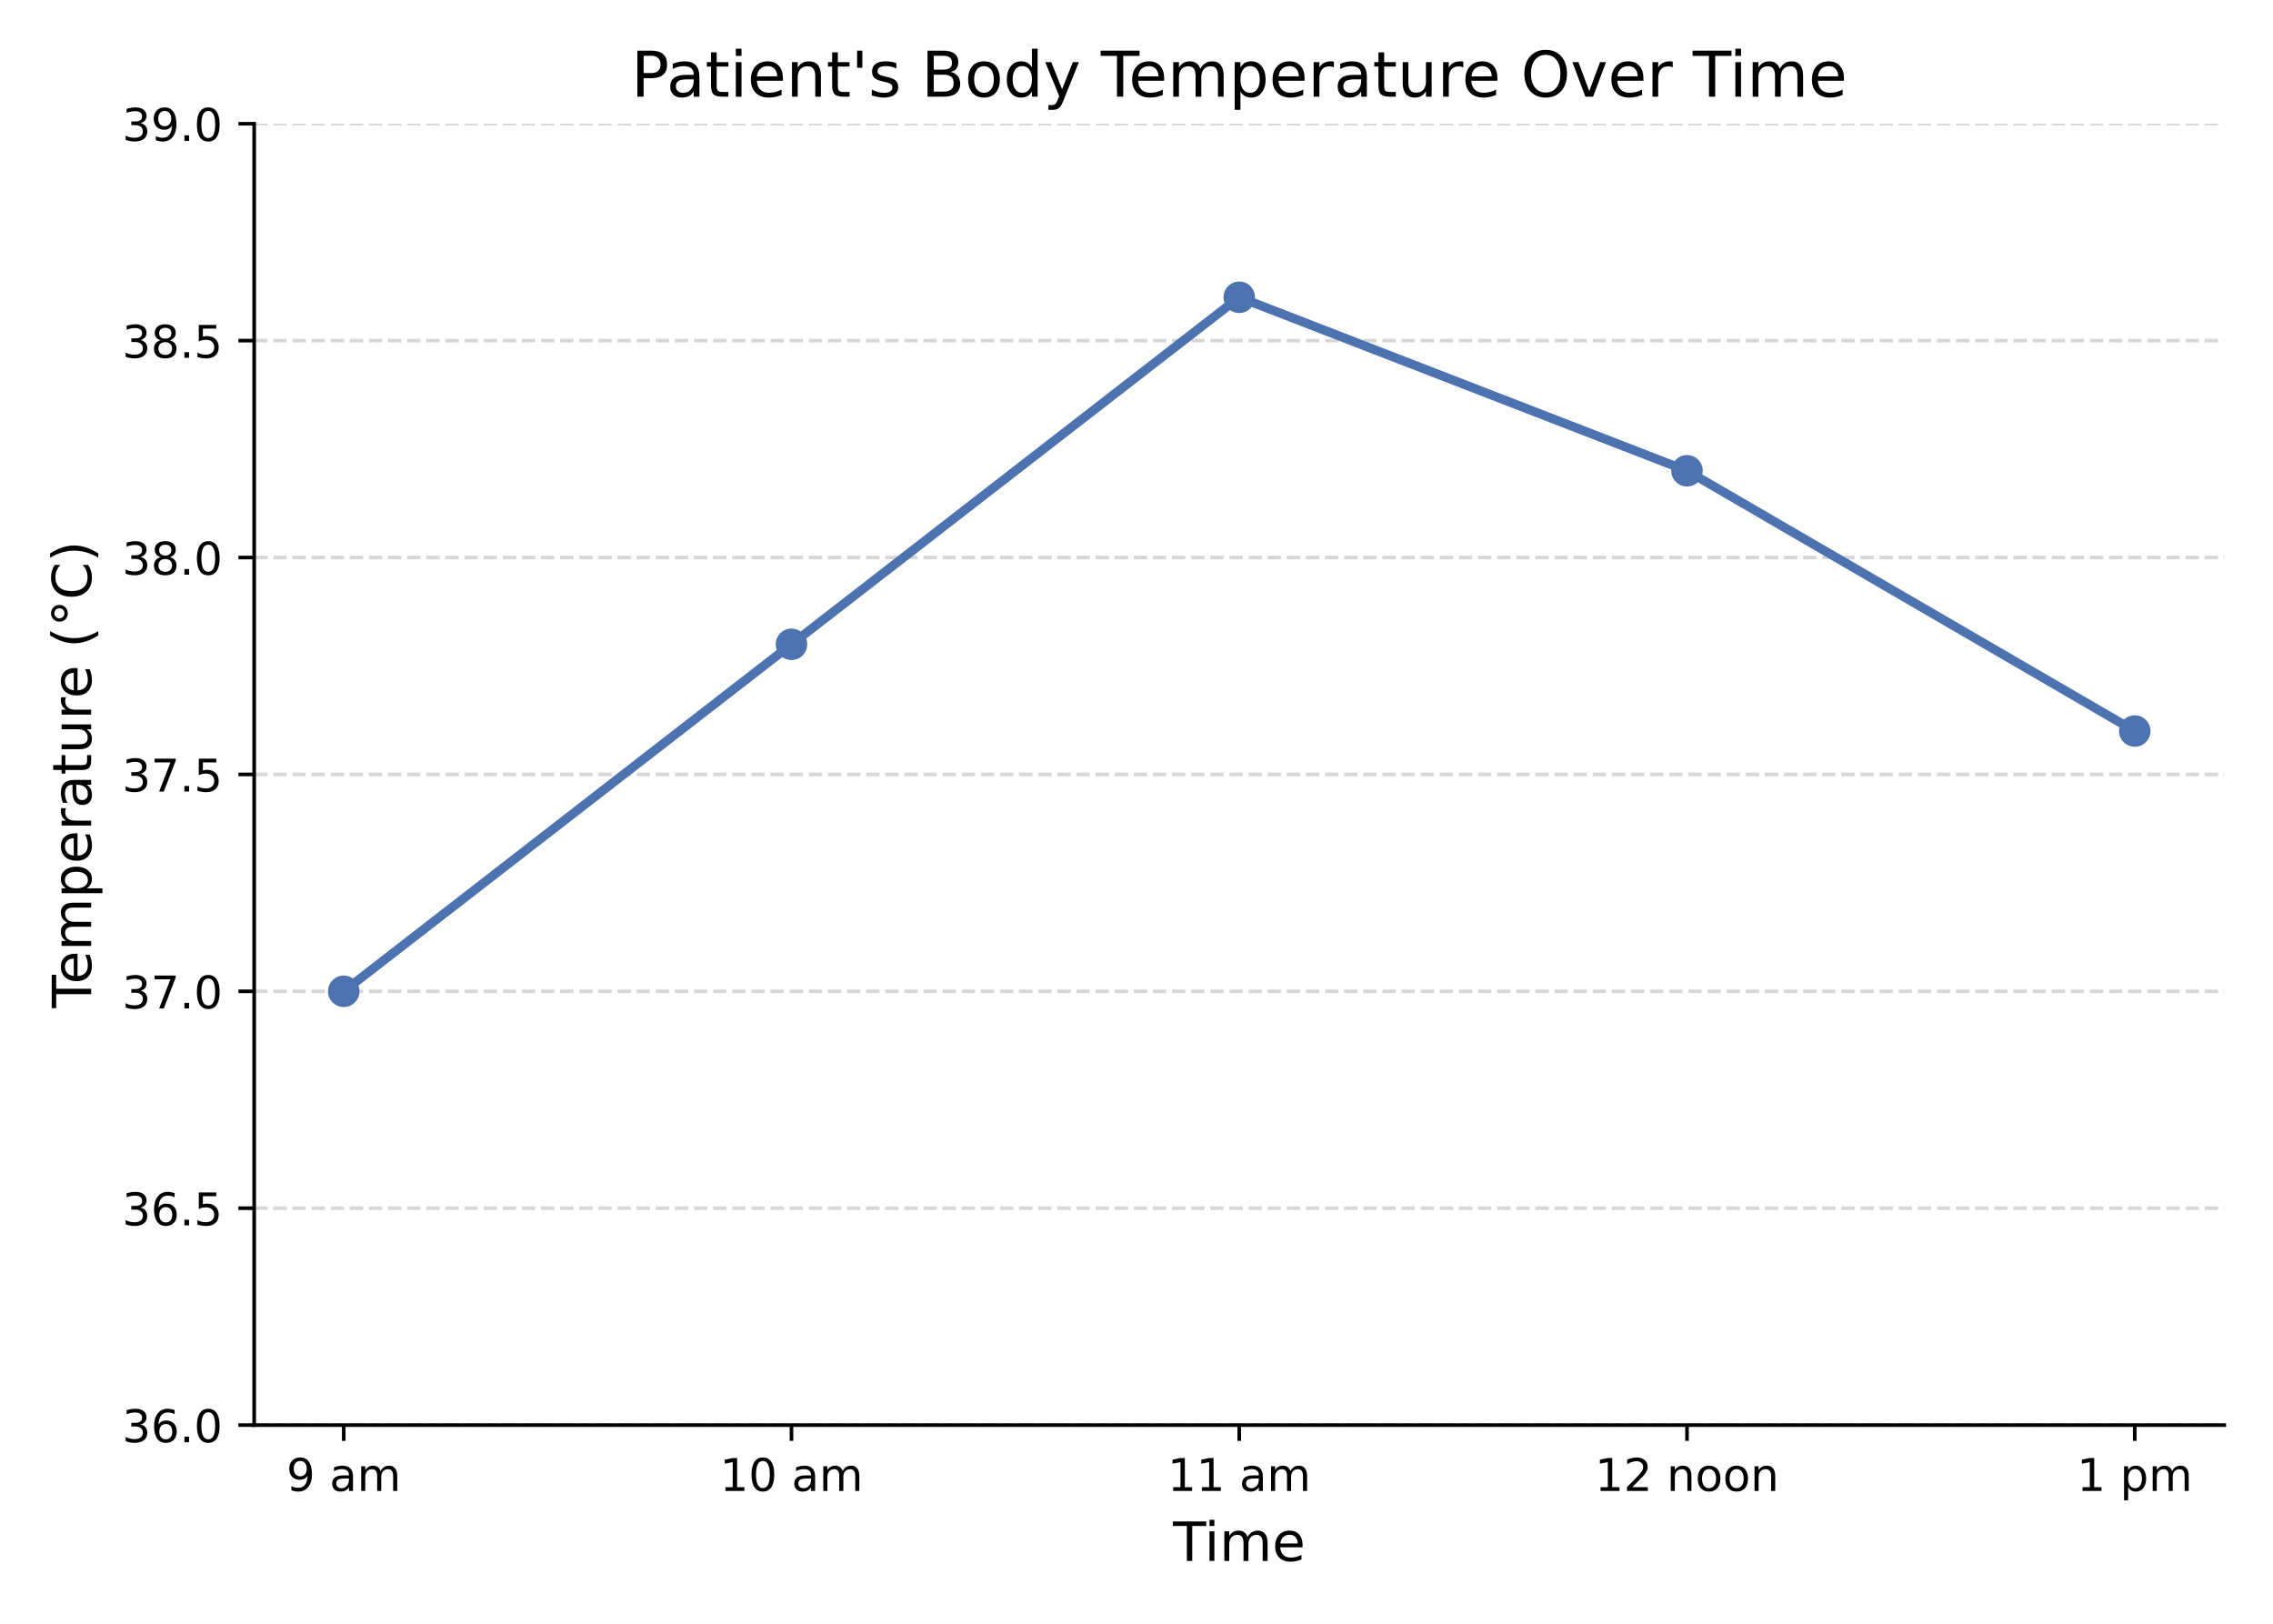
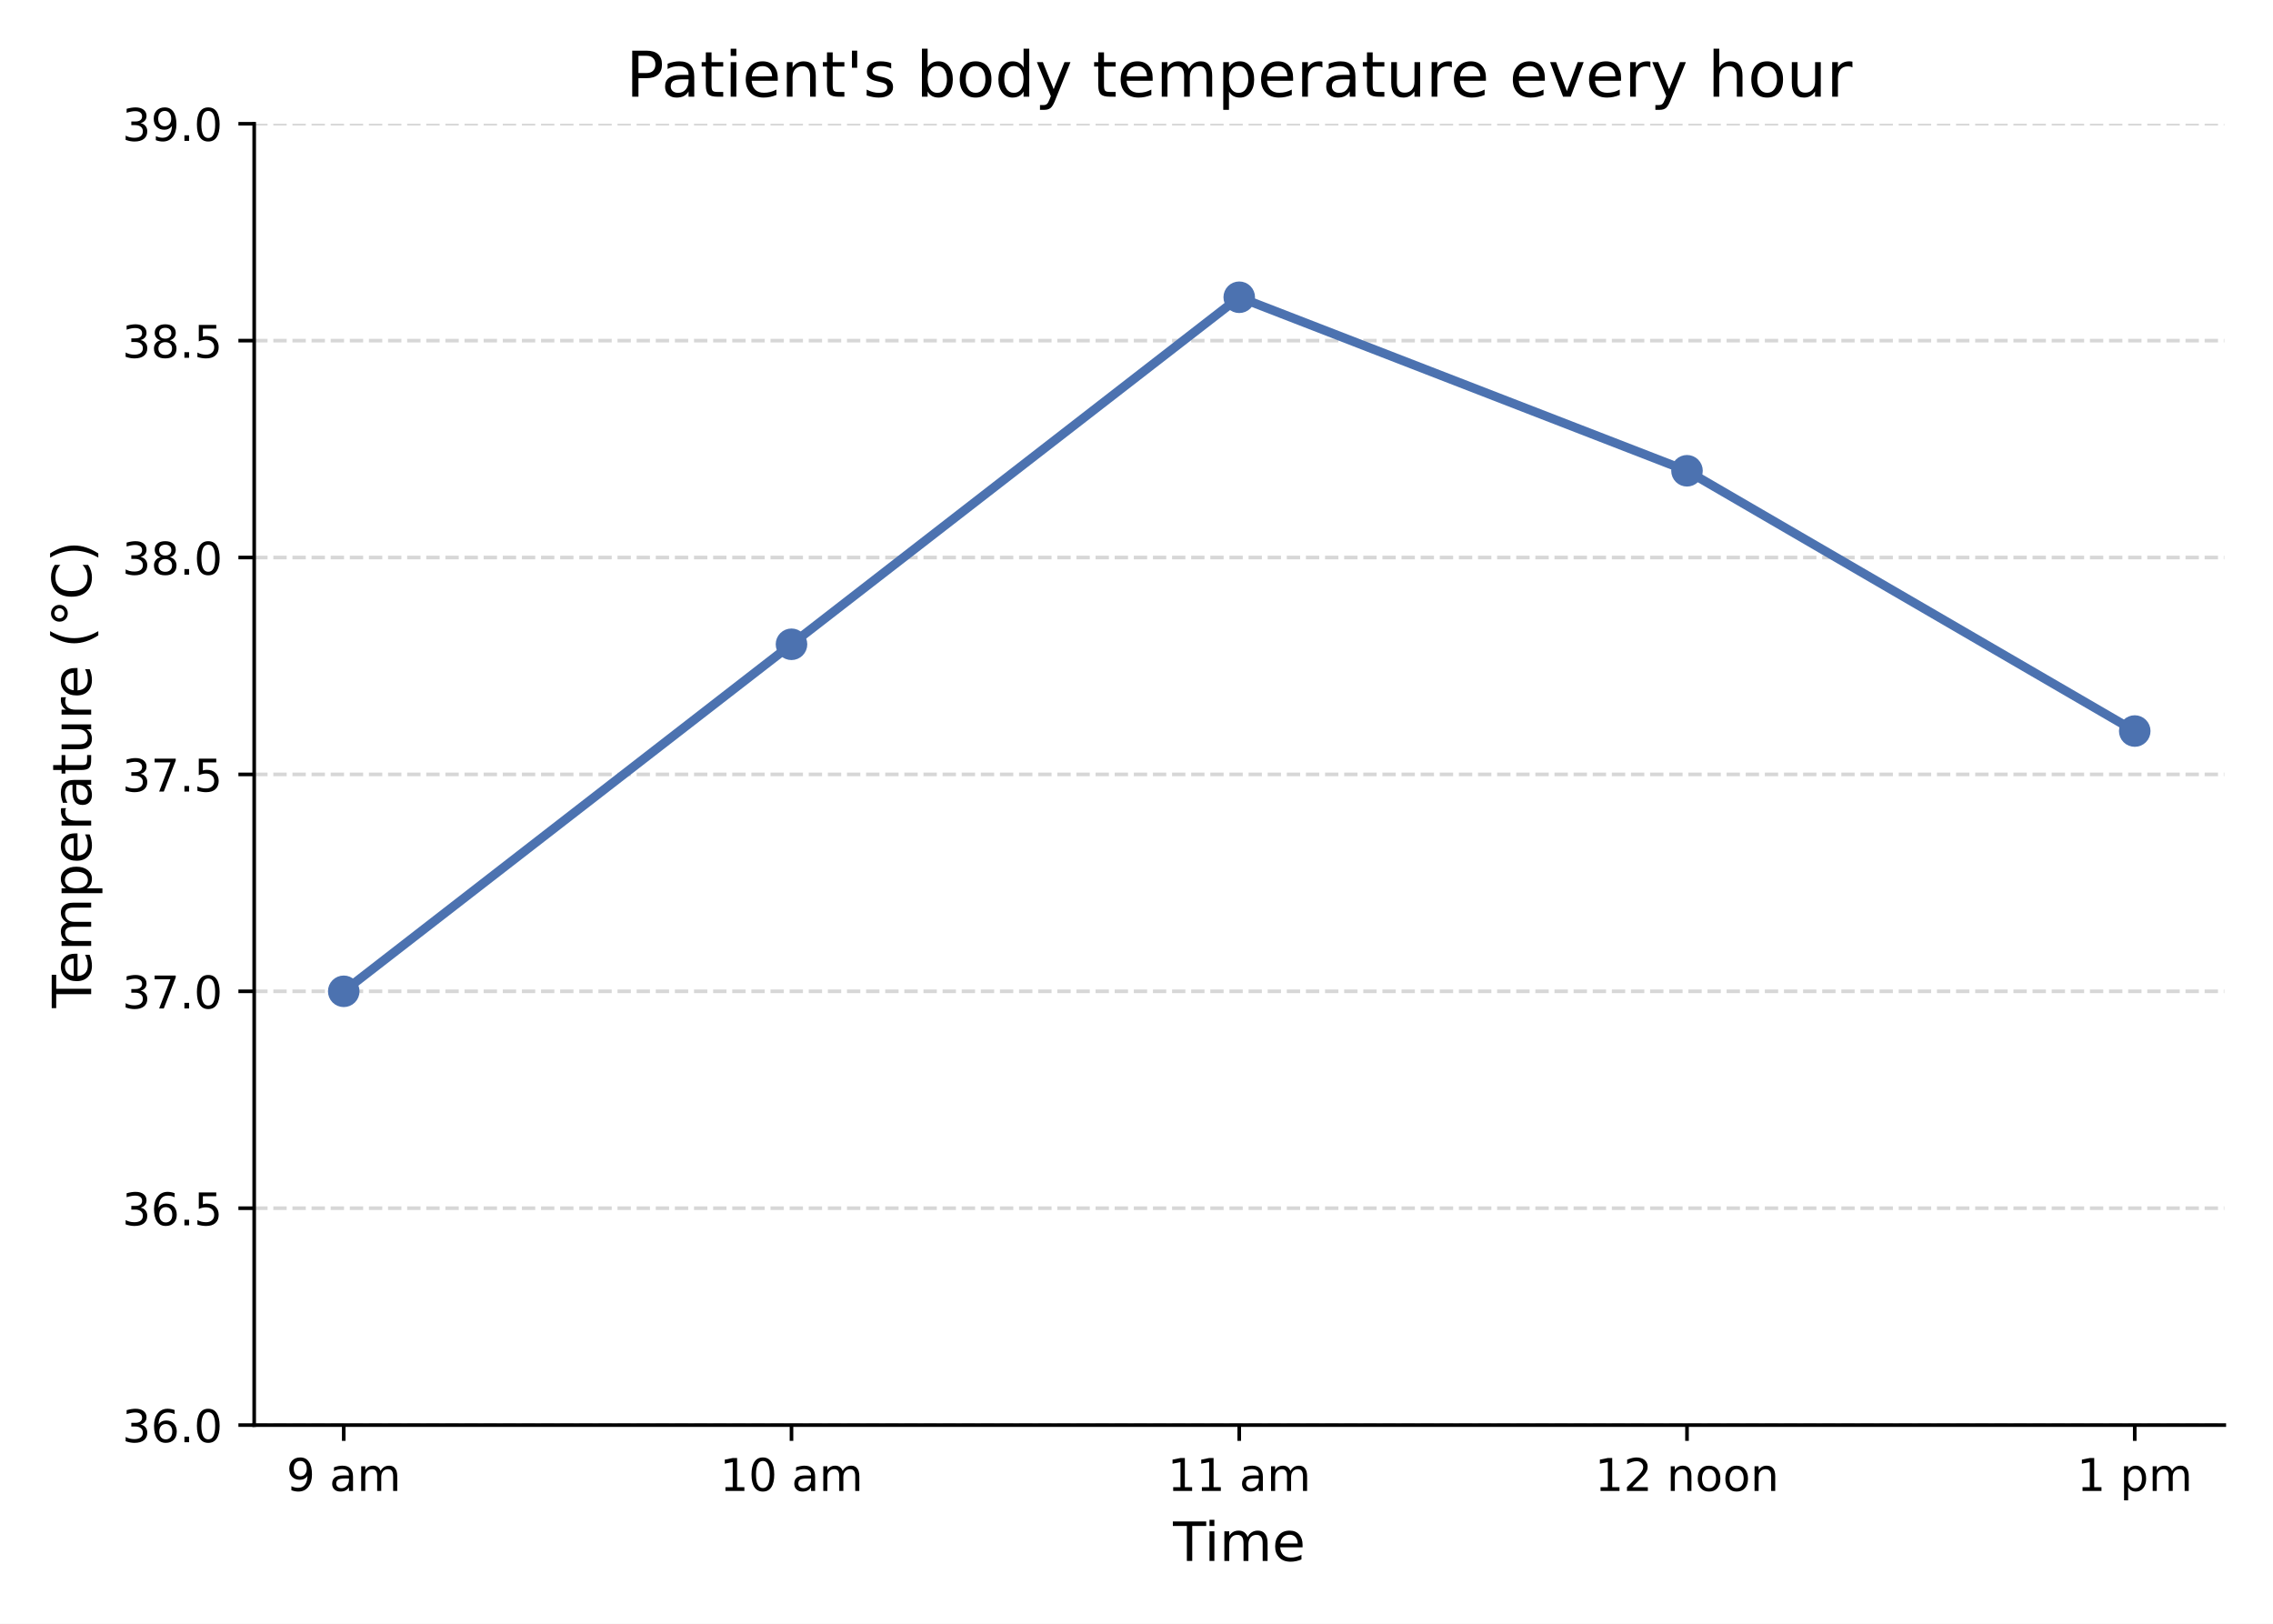
<svg xmlns="http://www.w3.org/2000/svg" xmlns:xlink="http://www.w3.org/1999/xlink" width="504pt" height="360pt" viewBox="0 0 504 360" version="1.1">
  <defs>
    <style type="text/css">*{stroke-linejoin: round; stroke-linecap: butt}</style>
  </defs>
  <g id="figure_1">
    <g id="patch_1">
      <path d="M 0 360  L 504 360  L 504 0  L 0 0  z " style="fill: #ffffff" />
    </g>
    <g id="axes_1">
      <g id="patch_2">
        <path d="M 56.363 315.957  L 493.2 315.957  L 493.2 27.437  L 56.363 27.437  z " style="fill: #ffffff" />
      </g>
      <g id="matplotlib.axis_1">
        <g id="xtick_1">
          <g id="line2d_1">
            <defs>
-               <path id="m67346483c1" d="M 0 0  L 0 3.5  " style="stroke: #000000; stroke-width: 0.8" />
+               <path id="m35ecc9ac0b" d="M 0 0  L 0 3.5  " style="stroke: #000000; stroke-width: 0.8" />
            </defs>
            <g>
-               <use xlink:href="#m67346483c1" x="76.219" y="315.957" style="stroke: #000000; stroke-width: 0.8" />
+               <use xlink:href="#m35ecc9ac0b" x="76.219" y="315.957" style="stroke: #000000; stroke-width: 0.8" />
            </g>
          </g>
          <g id="text_1">
            <g transform="translate(63.51436 330.5548) scale(0.1 -0.1)">
              <defs>
                <path id="DejaVuSans-1c" d="M 703 97  L 703 672  Q 941 559 1184 500  Q 1428 441 1663 441  Q 2288 441 2617 861  Q 2947 1281 2994 2138  Q 2813 1869 2534 1725  Q 2256 1581 1919 1581  Q 1219 1581 811 2004  Q 403 2428 403 3163  Q 403 3881 828 4315  Q 1253 4750 1959 4750  Q 2769 4750 3195 4129  Q 3622 3509 3622 2328  Q 3622 1225 3098 567  Q 2575 -91 1691 -91  Q 1453 -91 1209 -44  Q 966 3 703 97  z M 1959 2075  Q 2384 2075 2632 2365  Q 2881 2656 2881 3163  Q 2881 3666 2632 3958  Q 2384 4250 1959 4250  Q 1534 4250 1286 3958  Q 1038 3666 1038 3163  Q 1038 2656 1286 2365  Q 1534 2075 1959 2075  z " transform="scale(0.015625)" />
                <path id="DejaVuSans-3" transform="scale(0.015625)" />
                <path id="DejaVuSans-44" d="M 2194 1759  Q 1497 1759 1228 1600  Q 959 1441 959 1056  Q 959 750 1161 570  Q 1363 391 1709 391  Q 2188 391 2477 730  Q 2766 1069 2766 1631  L 2766 1759  L 2194 1759  z M 3341 1997  L 3341 0  L 2766 0  L 2766 531  Q 2569 213 2275 61  Q 1981 -91 1556 -91  Q 1019 -91 701 211  Q 384 513 384 1019  Q 384 1609 779 1909  Q 1175 2209 1959 2209  L 2766 2209  L 2766 2266  Q 2766 2663 2505 2880  Q 2244 3097 1772 3097  Q 1472 3097 1187 3025  Q 903 2953 641 2809  L 641 3341  Q 956 3463 1253 3523  Q 1550 3584 1831 3584  Q 2591 3584 2966 3190  Q 3341 2797 3341 1997  z " transform="scale(0.015625)" />
                <path id="DejaVuSans-50" d="M 3328 2828  Q 3544 3216 3844 3400  Q 4144 3584 4550 3584  Q 5097 3584 5394 3201  Q 5691 2819 5691 2113  L 5691 0  L 5113 0  L 5113 2094  Q 5113 2597 4934 2840  Q 4756 3084 4391 3084  Q 3944 3084 3684 2787  Q 3425 2491 3425 1978  L 3425 0  L 2847 0  L 2847 2094  Q 2847 2600 2669 2842  Q 2491 3084 2119 3084  Q 1678 3084 1418 2786  Q 1159 2488 1159 1978  L 1159 0  L 581 0  L 581 3500  L 1159 3500  L 1159 2956  Q 1356 3278 1631 3431  Q 1906 3584 2284 3584  Q 2666 3584 2933 3390  Q 3200 3197 3328 2828  z " transform="scale(0.015625)" />
              </defs>
              <use xlink:href="#DejaVuSans-1c" />
              <use xlink:href="#DejaVuSans-3" transform="translate(63.625 0)" />
              <use xlink:href="#DejaVuSans-44" transform="translate(95.40625 0)" />
              <use xlink:href="#DejaVuSans-50" transform="translate(156.6875 0)" />
            </g>
          </g>
        </g>
        <g id="xtick_2">
          <g id="line2d_2">
            <g>
-               <use xlink:href="#m67346483c1" x="175.5" y="315.957" style="stroke: #000000; stroke-width: 0.8" />
+               <use xlink:href="#m35ecc9ac0b" x="175.5" y="315.957" style="stroke: #000000; stroke-width: 0.8" />
            </g>
          </g>
          <g id="text_2">
            <g transform="translate(159.6143 330.5548) scale(0.1 -0.1)">
              <defs>
                <path id="DejaVuSans-14" d="M 794 531  L 1825 531  L 1825 4091  L 703 3866  L 703 4441  L 1819 4666  L 2450 4666  L 2450 531  L 3481 531  L 3481 0  L 794 0  L 794 531  z " transform="scale(0.015625)" />
                <path id="DejaVuSans-13" d="M 2034 4250  Q 1547 4250 1301 3770  Q 1056 3291 1056 2328  Q 1056 1369 1301 889  Q 1547 409 2034 409  Q 2525 409 2770 889  Q 3016 1369 3016 2328  Q 3016 3291 2770 3770  Q 2525 4250 2034 4250  z M 2034 4750  Q 2819 4750 3233 4129  Q 3647 3509 3647 2328  Q 3647 1150 3233 529  Q 2819 -91 2034 -91  Q 1250 -91 836 529  Q 422 1150 422 2328  Q 422 3509 836 4129  Q 1250 4750 2034 4750  z " transform="scale(0.015625)" />
              </defs>
              <use xlink:href="#DejaVuSans-14" />
              <use xlink:href="#DejaVuSans-13" transform="translate(63.625 0)" />
              <use xlink:href="#DejaVuSans-3" transform="translate(127.25 0)" />
              <use xlink:href="#DejaVuSans-44" transform="translate(159.0312 0)" />
              <use xlink:href="#DejaVuSans-50" transform="translate(220.3125 0)" />
            </g>
          </g>
        </g>
        <g id="xtick_3">
          <g id="line2d_3">
            <g>
-               <use xlink:href="#m67346483c1" x="274.781" y="315.957" style="stroke: #000000; stroke-width: 0.8" />
+               <use xlink:href="#m35ecc9ac0b" x="274.781" y="315.957" style="stroke: #000000; stroke-width: 0.8" />
            </g>
          </g>
          <g id="text_3">
            <g transform="translate(258.8955 330.5548) scale(0.1 -0.1)">
              <use xlink:href="#DejaVuSans-14" />
              <use xlink:href="#DejaVuSans-14" transform="translate(63.625 0)" />
              <use xlink:href="#DejaVuSans-3" transform="translate(127.25 0)" />
              <use xlink:href="#DejaVuSans-44" transform="translate(159.0312 0)" />
              <use xlink:href="#DejaVuSans-50" transform="translate(220.3125 0)" />
            </g>
          </g>
        </g>
        <g id="xtick_4">
          <g id="line2d_4">
            <g>
-               <use xlink:href="#m67346483c1" x="374.063" y="315.957" style="stroke: #000000; stroke-width: 0.8" />
+               <use xlink:href="#m35ecc9ac0b" x="374.063" y="315.957" style="stroke: #000000; stroke-width: 0.8" />
            </g>
          </g>
          <g id="text_4">
            <g transform="translate(353.6548 330.5548) scale(0.1 -0.1)">
              <defs>
                <path id="DejaVuSans-15" d="M 1228 531  L 3431 531  L 3431 0  L 469 0  L 469 531  Q 828 903 1448 1529  Q 2069 2156 2228 2338  Q 2531 2678 2651 2914  Q 2772 3150 2772 3378  Q 2772 3750 2511 3984  Q 2250 4219 1831 4219  Q 1534 4219 1204 4116  Q 875 4013 500 3803  L 500 4441  Q 881 4594 1212 4672  Q 1544 4750 1819 4750  Q 2544 4750 2975 4387  Q 3406 4025 3406 3419  Q 3406 3131 3298 2873  Q 3191 2616 2906 2266  Q 2828 2175 2409 1742  Q 1991 1309 1228 531  z " transform="scale(0.015625)" />
                <path id="DejaVuSans-51" d="M 3513 2113  L 3513 0  L 2938 0  L 2938 2094  Q 2938 2591 2744 2837  Q 2550 3084 2163 3084  Q 1697 3084 1428 2787  Q 1159 2491 1159 1978  L 1159 0  L 581 0  L 581 3500  L 1159 3500  L 1159 2956  Q 1366 3272 1645 3428  Q 1925 3584 2291 3584  Q 2894 3584 3203 3211  Q 3513 2838 3513 2113  z " transform="scale(0.015625)" />
                <path id="DejaVuSans-52" d="M 1959 3097  Q 1497 3097 1228 2736  Q 959 2375 959 1747  Q 959 1119 1226 758  Q 1494 397 1959 397  Q 2419 397 2687 759  Q 2956 1122 2956 1747  Q 2956 2369 2687 2733  Q 2419 3097 1959 3097  z M 1959 3584  Q 2709 3584 3137 3096  Q 3566 2609 3566 1747  Q 3566 888 3137 398  Q 2709 -91 1959 -91  Q 1206 -91 779 398  Q 353 888 353 1747  Q 353 2609 779 3096  Q 1206 3584 1959 3584  z " transform="scale(0.015625)" />
              </defs>
              <use xlink:href="#DejaVuSans-14" />
              <use xlink:href="#DejaVuSans-15" transform="translate(63.625 0)" />
              <use xlink:href="#DejaVuSans-3" transform="translate(127.25 0)" />
              <use xlink:href="#DejaVuSans-51" transform="translate(159.0312 0)" />
              <use xlink:href="#DejaVuSans-52" transform="translate(222.4062 0)" />
              <use xlink:href="#DejaVuSans-52" transform="translate(283.5938 0)" />
              <use xlink:href="#DejaVuSans-51" transform="translate(344.7812 0)" />
            </g>
          </g>
        </g>
        <g id="xtick_5">
          <g id="line2d_5">
            <g>
-               <use xlink:href="#m67346483c1" x="473.344" y="315.957" style="stroke: #000000; stroke-width: 0.8" />
+               <use xlink:href="#m35ecc9ac0b" x="473.344" y="315.957" style="stroke: #000000; stroke-width: 0.8" />
            </g>
          </g>
          <g id="text_5">
            <g transform="translate(460.5289 330.5548) scale(0.1 -0.1)">
              <defs>
                <path id="DejaVuSans-53" d="M 1159 525  L 1159 -1331  L 581 -1331  L 581 3500  L 1159 3500  L 1159 2969  Q 1341 3281 1617 3432  Q 1894 3584 2278 3584  Q 2916 3584 3314 3078  Q 3713 2572 3713 1747  Q 3713 922 3314 415  Q 2916 -91 2278 -91  Q 1894 -91 1617 61  Q 1341 213 1159 525  z M 3116 1747  Q 3116 2381 2855 2742  Q 2594 3103 2138 3103  Q 1681 3103 1420 2742  Q 1159 2381 1159 1747  Q 1159 1113 1420 752  Q 1681 391 2138 391  Q 2594 391 2855 752  Q 3116 1113 3116 1747  z " transform="scale(0.015625)" />
              </defs>
              <use xlink:href="#DejaVuSans-14" />
              <use xlink:href="#DejaVuSans-3" transform="translate(63.625 0)" />
              <use xlink:href="#DejaVuSans-53" transform="translate(95.40625 0)" />
              <use xlink:href="#DejaVuSans-50" transform="translate(158.8906 0)" />
            </g>
          </g>
        </g>
        <g id="text_6">
          <g transform="translate(260.0983 346.0753) scale(0.12 -0.12)">
            <defs>
              <path id="DejaVuSans-37" d="M -19 4666  L 3928 4666  L 3928 4134  L 2272 4134  L 2272 0  L 1638 0  L 1638 4134  L -19 4134  L -19 4666  z " transform="scale(0.015625)" />
              <path id="DejaVuSans-4c" d="M 603 3500  L 1178 3500  L 1178 0  L 603 0  L 603 3500  z M 603 4863  L 1178 4863  L 1178 4134  L 603 4134  L 603 4863  z " transform="scale(0.015625)" />
              <path id="DejaVuSans-48" d="M 3597 1894  L 3597 1613  L 953 1613  Q 991 1019 1311 708  Q 1631 397 2203 397  Q 2534 397 2845 478  Q 3156 559 3463 722  L 3463 178  Q 3153 47 2828 -22  Q 2503 -91 2169 -91  Q 1331 -91 842 396  Q 353 884 353 1716  Q 353 2575 817 3079  Q 1281 3584 2069 3584  Q 2775 3584 3186 3129  Q 3597 2675 3597 1894  z M 3022 2063  Q 3016 2534 2758 2815  Q 2500 3097 2075 3097  Q 1594 3097 1305 2825  Q 1016 2553 972 2059  L 3022 2063  z " transform="scale(0.015625)" />
            </defs>
            <use xlink:href="#DejaVuSans-37" />
            <use xlink:href="#DejaVuSans-4c" transform="translate(58 0)" />
            <use xlink:href="#DejaVuSans-50" transform="translate(85.78125 0)" />
            <use xlink:href="#DejaVuSans-48" transform="translate(183.1875 0)" />
          </g>
        </g>
      </g>
      <g id="matplotlib.axis_2">
        <g id="ytick_1">
          <g id="line2d_6">
-             <path d="M 56.363 315.957  L 493.2 315.957  " clip-path="url(#p5325b01caa)" style="fill: none; stroke-dasharray: 2.96,1.28; stroke-dashoffset: 0; stroke: #b0b0b0; stroke-opacity: 0.5; stroke-width: 0.8" />
+             <path d="M 56.363 315.957  L 493.2 315.957  " clip-path="url(#pe323321ef4)" style="fill: none; stroke-dasharray: 2.96,1.28; stroke-dashoffset: 0; stroke: #b0b0b0; stroke-opacity: 0.5; stroke-width: 0.8" />
          </g>
          <g id="line2d_7">
            <defs>
-               <path id="m62da1d5a20" d="M 0 0  L -3.5 0  " style="stroke: #000000; stroke-width: 0.8" />
+               <path id="m40ec73be80" d="M 0 0  L -3.5 0  " style="stroke: #000000; stroke-width: 0.8" />
            </defs>
            <g>
-               <use xlink:href="#m62da1d5a20" x="56.363" y="315.957" style="stroke: #000000; stroke-width: 0.8" />
+               <use xlink:href="#m40ec73be80" x="56.363" y="315.957" style="stroke: #000000; stroke-width: 0.8" />
            </g>
          </g>
          <g id="text_7">
            <g transform="translate(27.09719 319.756) scale(0.1 -0.1)">
              <defs>
                <path id="DejaVuSans-16" d="M 2597 2516  Q 3050 2419 3304 2112  Q 3559 1806 3559 1356  Q 3559 666 3084 287  Q 2609 -91 1734 -91  Q 1441 -91 1130 -33  Q 819 25 488 141  L 488 750  Q 750 597 1062 519  Q 1375 441 1716 441  Q 2309 441 2620 675  Q 2931 909 2931 1356  Q 2931 1769 2642 2001  Q 2353 2234 1838 2234  L 1294 2234  L 1294 2753  L 1863 2753  Q 2328 2753 2575 2939  Q 2822 3125 2822 3475  Q 2822 3834 2567 4026  Q 2313 4219 1838 4219  Q 1578 4219 1281 4162  Q 984 4106 628 3988  L 628 4550  Q 988 4650 1302 4700  Q 1616 4750 1894 4750  Q 2613 4750 3031 4423  Q 3450 4097 3450 3541  Q 3450 3153 3228 2886  Q 3006 2619 2597 2516  z " transform="scale(0.015625)" />
                <path id="DejaVuSans-19" d="M 2113 2584  Q 1688 2584 1439 2293  Q 1191 2003 1191 1497  Q 1191 994 1439 701  Q 1688 409 2113 409  Q 2538 409 2786 701  Q 3034 994 3034 1497  Q 3034 2003 2786 2293  Q 2538 2584 2113 2584  z M 3366 4563  L 3366 3988  Q 3128 4100 2886 4159  Q 2644 4219 2406 4219  Q 1781 4219 1451 3797  Q 1122 3375 1075 2522  Q 1259 2794 1537 2939  Q 1816 3084 2150 3084  Q 2853 3084 3261 2657  Q 3669 2231 3669 1497  Q 3669 778 3244 343  Q 2819 -91 2113 -91  Q 1303 -91 875 529  Q 447 1150 447 2328  Q 447 3434 972 4092  Q 1497 4750 2381 4750  Q 2619 4750 2861 4703  Q 3103 4656 3366 4563  z " transform="scale(0.015625)" />
                <path id="DejaVuSans-11" d="M 684 794  L 1344 794  L 1344 0  L 684 0  L 684 794  z " transform="scale(0.015625)" />
              </defs>
              <use xlink:href="#DejaVuSans-16" />
              <use xlink:href="#DejaVuSans-19" transform="translate(63.625 0)" />
              <use xlink:href="#DejaVuSans-11" transform="translate(127.25 0)" />
              <use xlink:href="#DejaVuSans-13" transform="translate(159.0312 0)" />
            </g>
          </g>
        </g>
        <g id="ytick_2">
          <g id="line2d_8">
-             <path d="M 56.363 267.87  L 493.2 267.87  " clip-path="url(#p5325b01caa)" style="fill: none; stroke-dasharray: 2.96,1.28; stroke-dashoffset: 0; stroke: #b0b0b0; stroke-opacity: 0.5; stroke-width: 0.8" />
+             <path d="M 56.363 267.87  L 493.2 267.87  " clip-path="url(#pe323321ef4)" style="fill: none; stroke-dasharray: 2.96,1.28; stroke-dashoffset: 0; stroke: #b0b0b0; stroke-opacity: 0.5; stroke-width: 0.8" />
          </g>
          <g id="line2d_9">
            <g>
-               <use xlink:href="#m62da1d5a20" x="56.363" y="267.87" style="stroke: #000000; stroke-width: 0.8" />
+               <use xlink:href="#m40ec73be80" x="56.363" y="267.87" style="stroke: #000000; stroke-width: 0.8" />
            </g>
          </g>
          <g id="text_8">
            <g transform="translate(27.09719 271.6693) scale(0.1 -0.1)">
              <defs>
                <path id="DejaVuSans-18" d="M 691 4666  L 3169 4666  L 3169 4134  L 1269 4134  L 1269 2991  Q 1406 3038 1543 3061  Q 1681 3084 1819 3084  Q 2600 3084 3056 2656  Q 3513 2228 3513 1497  Q 3513 744 3044 326  Q 2575 -91 1722 -91  Q 1428 -91 1123 -41  Q 819 9 494 109  L 494 744  Q 775 591 1075 516  Q 1375 441 1709 441  Q 2250 441 2565 725  Q 2881 1009 2881 1497  Q 2881 1984 2565 2268  Q 2250 2553 1709 2553  Q 1456 2553 1204 2497  Q 953 2441 691 2322  L 691 4666  z " transform="scale(0.015625)" />
              </defs>
              <use xlink:href="#DejaVuSans-16" />
              <use xlink:href="#DejaVuSans-19" transform="translate(63.625 0)" />
              <use xlink:href="#DejaVuSans-11" transform="translate(127.25 0)" />
              <use xlink:href="#DejaVuSans-18" transform="translate(159.0312 0)" />
            </g>
          </g>
        </g>
        <g id="ytick_3">
          <g id="line2d_10">
-             <path d="M 56.363 219.784  L 493.2 219.784  " clip-path="url(#p5325b01caa)" style="fill: none; stroke-dasharray: 2.96,1.28; stroke-dashoffset: 0; stroke: #b0b0b0; stroke-opacity: 0.5; stroke-width: 0.8" />
+             <path d="M 56.363 219.784  L 493.2 219.784  " clip-path="url(#pe323321ef4)" style="fill: none; stroke-dasharray: 2.96,1.28; stroke-dashoffset: 0; stroke: #b0b0b0; stroke-opacity: 0.5; stroke-width: 0.8" />
          </g>
          <g id="line2d_11">
            <g>
-               <use xlink:href="#m62da1d5a20" x="56.363" y="219.784" style="stroke: #000000; stroke-width: 0.8" />
+               <use xlink:href="#m40ec73be80" x="56.363" y="219.784" style="stroke: #000000; stroke-width: 0.8" />
            </g>
          </g>
          <g id="text_9">
            <g transform="translate(27.09719 223.5825) scale(0.1 -0.1)">
              <defs>
                <path id="DejaVuSans-1a" d="M 525 4666  L 3525 4666  L 3525 4397  L 1831 0  L 1172 0  L 2766 4134  L 525 4134  L 525 4666  z " transform="scale(0.015625)" />
              </defs>
              <use xlink:href="#DejaVuSans-16" />
              <use xlink:href="#DejaVuSans-1a" transform="translate(63.625 0)" />
              <use xlink:href="#DejaVuSans-11" transform="translate(127.25 0)" />
              <use xlink:href="#DejaVuSans-13" transform="translate(159.0312 0)" />
            </g>
          </g>
        </g>
        <g id="ytick_4">
          <g id="line2d_12">
-             <path d="M 56.363 171.697  L 493.2 171.697  " clip-path="url(#p5325b01caa)" style="fill: none; stroke-dasharray: 2.96,1.28; stroke-dashoffset: 0; stroke: #b0b0b0; stroke-opacity: 0.5; stroke-width: 0.8" />
+             <path d="M 56.363 171.697  L 493.2 171.697  " clip-path="url(#pe323321ef4)" style="fill: none; stroke-dasharray: 2.96,1.28; stroke-dashoffset: 0; stroke: #b0b0b0; stroke-opacity: 0.5; stroke-width: 0.8" />
          </g>
          <g id="line2d_13">
            <g>
-               <use xlink:href="#m62da1d5a20" x="56.363" y="171.697" style="stroke: #000000; stroke-width: 0.8" />
+               <use xlink:href="#m40ec73be80" x="56.363" y="171.697" style="stroke: #000000; stroke-width: 0.8" />
            </g>
          </g>
          <g id="text_10">
            <g transform="translate(27.09719 175.4958) scale(0.1 -0.1)">
              <use xlink:href="#DejaVuSans-16" />
              <use xlink:href="#DejaVuSans-1a" transform="translate(63.625 0)" />
              <use xlink:href="#DejaVuSans-11" transform="translate(127.25 0)" />
              <use xlink:href="#DejaVuSans-18" transform="translate(159.0312 0)" />
            </g>
          </g>
        </g>
        <g id="ytick_5">
          <g id="line2d_14">
-             <path d="M 56.363 123.61  L 493.2 123.61  " clip-path="url(#p5325b01caa)" style="fill: none; stroke-dasharray: 2.96,1.28; stroke-dashoffset: 0; stroke: #b0b0b0; stroke-opacity: 0.5; stroke-width: 0.8" />
+             <path d="M 56.363 123.61  L 493.2 123.61  " clip-path="url(#pe323321ef4)" style="fill: none; stroke-dasharray: 2.96,1.28; stroke-dashoffset: 0; stroke: #b0b0b0; stroke-opacity: 0.5; stroke-width: 0.8" />
          </g>
          <g id="line2d_15">
            <g>
-               <use xlink:href="#m62da1d5a20" x="56.363" y="123.61" style="stroke: #000000; stroke-width: 0.8" />
+               <use xlink:href="#m40ec73be80" x="56.363" y="123.61" style="stroke: #000000; stroke-width: 0.8" />
            </g>
          </g>
          <g id="text_11">
            <g transform="translate(27.09719 127.409) scale(0.1 -0.1)">
              <defs>
                <path id="DejaVuSans-1b" d="M 2034 2216  Q 1584 2216 1326 1975  Q 1069 1734 1069 1313  Q 1069 891 1326 650  Q 1584 409 2034 409  Q 2484 409 2743 651  Q 3003 894 3003 1313  Q 3003 1734 2745 1975  Q 2488 2216 2034 2216  z M 1403 2484  Q 997 2584 770 2862  Q 544 3141 544 3541  Q 544 4100 942 4425  Q 1341 4750 2034 4750  Q 2731 4750 3128 4425  Q 3525 4100 3525 3541  Q 3525 3141 3298 2862  Q 3072 2584 2669 2484  Q 3125 2378 3379 2068  Q 3634 1759 3634 1313  Q 3634 634 3220 271  Q 2806 -91 2034 -91  Q 1263 -91 848 271  Q 434 634 434 1313  Q 434 1759 690 2068  Q 947 2378 1403 2484  z M 1172 3481  Q 1172 3119 1398 2916  Q 1625 2713 2034 2713  Q 2441 2713 2670 2916  Q 2900 3119 2900 3481  Q 2900 3844 2670 4047  Q 2441 4250 2034 4250  Q 1625 4250 1398 4047  Q 1172 3844 1172 3481  z " transform="scale(0.015625)" />
              </defs>
              <use xlink:href="#DejaVuSans-16" />
              <use xlink:href="#DejaVuSans-1b" transform="translate(63.625 0)" />
              <use xlink:href="#DejaVuSans-11" transform="translate(127.25 0)" />
              <use xlink:href="#DejaVuSans-13" transform="translate(159.0312 0)" />
            </g>
          </g>
        </g>
        <g id="ytick_6">
          <g id="line2d_16">
-             <path d="M 56.363 75.523  L 493.2 75.523  " clip-path="url(#p5325b01caa)" style="fill: none; stroke-dasharray: 2.96,1.28; stroke-dashoffset: 0; stroke: #b0b0b0; stroke-opacity: 0.5; stroke-width: 0.8" />
+             <path d="M 56.363 75.523  L 493.2 75.523  " clip-path="url(#pe323321ef4)" style="fill: none; stroke-dasharray: 2.96,1.28; stroke-dashoffset: 0; stroke: #b0b0b0; stroke-opacity: 0.5; stroke-width: 0.8" />
          </g>
          <g id="line2d_17">
            <g>
-               <use xlink:href="#m62da1d5a20" x="56.363" y="75.523" style="stroke: #000000; stroke-width: 0.8" />
+               <use xlink:href="#m40ec73be80" x="56.363" y="75.523" style="stroke: #000000; stroke-width: 0.8" />
            </g>
          </g>
          <g id="text_12">
            <g transform="translate(27.09719 79.32229) scale(0.1 -0.1)">
              <use xlink:href="#DejaVuSans-16" />
              <use xlink:href="#DejaVuSans-1b" transform="translate(63.625 0)" />
              <use xlink:href="#DejaVuSans-11" transform="translate(127.25 0)" />
              <use xlink:href="#DejaVuSans-18" transform="translate(159.0312 0)" />
            </g>
          </g>
        </g>
        <g id="ytick_7">
          <g id="line2d_18">
-             <path d="M 56.363 27.437  L 493.2 27.437  " clip-path="url(#p5325b01caa)" style="fill: none; stroke-dasharray: 2.96,1.28; stroke-dashoffset: 0; stroke: #b0b0b0; stroke-opacity: 0.5; stroke-width: 0.8" />
+             <path d="M 56.363 27.437  L 493.2 27.437  " clip-path="url(#pe323321ef4)" style="fill: none; stroke-dasharray: 2.96,1.28; stroke-dashoffset: 0; stroke: #b0b0b0; stroke-opacity: 0.5; stroke-width: 0.8" />
          </g>
          <g id="line2d_19">
            <g>
-               <use xlink:href="#m62da1d5a20" x="56.363" y="27.437" style="stroke: #000000; stroke-width: 0.8" />
+               <use xlink:href="#m40ec73be80" x="56.363" y="27.437" style="stroke: #000000; stroke-width: 0.8" />
            </g>
          </g>
          <g id="text_13">
            <g transform="translate(27.09719 31.23555) scale(0.1 -0.1)">
              <use xlink:href="#DejaVuSans-16" />
              <use xlink:href="#DejaVuSans-1c" transform="translate(63.625 0)" />
              <use xlink:href="#DejaVuSans-11" transform="translate(127.25 0)" />
              <use xlink:href="#DejaVuSans-13" transform="translate(159.0312 0)" />
            </g>
          </g>
        </g>
        <g id="text_14">
          <g transform="translate(20.21438 223.4826) rotate(-90) scale(0.12 -0.12)">
            <defs>
              <path id="DejaVuSans-55" d="M 2631 2963  Q 2534 3019 2420 3045  Q 2306 3072 2169 3072  Q 1681 3072 1420 2755  Q 1159 2438 1159 1844  L 1159 0  L 581 0  L 581 3500  L 1159 3500  L 1159 2956  Q 1341 3275 1631 3429  Q 1922 3584 2338 3584  Q 2397 3584 2469 3576  Q 2541 3569 2628 3553  L 2631 2963  z " transform="scale(0.015625)" />
              <path id="DejaVuSans-57" d="M 1172 4494  L 1172 3500  L 2356 3500  L 2356 3053  L 1172 3053  L 1172 1153  Q 1172 725 1289 603  Q 1406 481 1766 481  L 2356 481  L 2356 0  L 1766 0  Q 1100 0 847 248  Q 594 497 594 1153  L 594 3053  L 172 3053  L 172 3500  L 594 3500  L 594 4494  L 1172 4494  z " transform="scale(0.015625)" />
              <path id="DejaVuSans-58" d="M 544 1381  L 544 3500  L 1119 3500  L 1119 1403  Q 1119 906 1312 657  Q 1506 409 1894 409  Q 2359 409 2629 706  Q 2900 1003 2900 1516  L 2900 3500  L 3475 3500  L 3475 0  L 2900 0  L 2900 538  Q 2691 219 2414 64  Q 2138 -91 1772 -91  Q 1169 -91 856 284  Q 544 659 544 1381  z M 1991 3584  L 1991 3584  z " transform="scale(0.015625)" />
              <path id="DejaVuSans-b" d="M 1984 4856  Q 1566 4138 1362 3434  Q 1159 2731 1159 2009  Q 1159 1288 1364 580  Q 1569 -128 1984 -844  L 1484 -844  Q 1016 -109 783 600  Q 550 1309 550 2009  Q 550 2706 781 3412  Q 1013 4119 1484 4856  L 1984 4856  z " transform="scale(0.015625)" />
              <path id="DejaVuSans-72" d="M 1600 4347  Q 1350 4347 1178 4173  Q 1006 4000 1006 3750  Q 1006 3503 1178 3333  Q 1350 3163 1600 3163  Q 1850 3163 2022 3333  Q 2194 3503 2194 3750  Q 2194 3997 2020 4172  Q 1847 4347 1600 4347  z M 1600 4750  Q 1800 4750 1984 4673  Q 2169 4597 2303 4453  Q 2447 4313 2519 4134  Q 2591 3956 2591 3750  Q 2591 3338 2302 3052  Q 2013 2766 1594 2766  Q 1172 2766 890 3047  Q 609 3328 609 3750  Q 609 4169 896 4459  Q 1184 4750 1600 4750  z " transform="scale(0.015625)" />
              <path id="DejaVuSans-26" d="M 4122 4306  L 4122 3641  Q 3803 3938 3442 4084  Q 3081 4231 2675 4231  Q 1875 4231 1450 3742  Q 1025 3253 1025 2328  Q 1025 1406 1450 917  Q 1875 428 2675 428  Q 3081 428 3442 575  Q 3803 722 4122 1019  L 4122 359  Q 3791 134 3420 21  Q 3050 -91 2638 -91  Q 1578 -91 968 557  Q 359 1206 359 2328  Q 359 3453 968 4101  Q 1578 4750 2638 4750  Q 3056 4750 3426 4639  Q 3797 4528 4122 4306  z " transform="scale(0.015625)" />
              <path id="DejaVuSans-c" d="M 513 4856  L 1013 4856  Q 1481 4119 1714 3412  Q 1947 2706 1947 2009  Q 1947 1309 1714 600  Q 1481 -109 1013 -844  L 513 -844  Q 928 -128 1133 580  Q 1338 1288 1338 2009  Q 1338 2731 1133 3434  Q 928 4138 513 4856  z " transform="scale(0.015625)" />
            </defs>
            <use xlink:href="#DejaVuSans-37" />
            <use xlink:href="#DejaVuSans-48" transform="translate(44.09375 0)" />
            <use xlink:href="#DejaVuSans-50" transform="translate(105.625 0)" />
            <use xlink:href="#DejaVuSans-53" transform="translate(203.0312 0)" />
            <use xlink:href="#DejaVuSans-48" transform="translate(266.5156 0)" />
            <use xlink:href="#DejaVuSans-55" transform="translate(328.0469 0)" />
            <use xlink:href="#DejaVuSans-44" transform="translate(369.1562 0)" />
            <use xlink:href="#DejaVuSans-57" transform="translate(430.4375 0)" />
            <use xlink:href="#DejaVuSans-58" transform="translate(469.6406 0)" />
            <use xlink:href="#DejaVuSans-55" transform="translate(533.0156 0)" />
            <use xlink:href="#DejaVuSans-48" transform="translate(571.9219 0)" />
            <use xlink:href="#DejaVuSans-3" transform="translate(633.4531 0)" />
            <use xlink:href="#DejaVuSans-b" transform="translate(665.2344 0)" />
            <use xlink:href="#DejaVuSans-72" transform="translate(704.25 0)" />
            <use xlink:href="#DejaVuSans-26" transform="translate(754.25 0)" />
            <use xlink:href="#DejaVuSans-c" transform="translate(824.0781 0)" />
          </g>
        </g>
      </g>
      <g id="line2d_20">
-         <path d="M 76.219 219.784  L 175.5 142.845  L 274.781 65.906  L 374.063 104.376  L 473.344 162.08  " clip-path="url(#p5325b01caa)" style="fill: none; stroke: #4c72b0; stroke-width: 2; stroke-linecap: square" />
+         <path d="M 76.219 219.784  L 175.5 142.845  L 274.781 65.906  L 374.063 104.376  L 473.344 162.08  " clip-path="url(#pe323321ef4)" style="fill: none; stroke: #4c72b0; stroke-width: 2; stroke-linecap: square" />
        <defs>
-           <path id="m1734c4deb7" d="M 0 3  C 0.796 3 1.559 2.684 2.121 2.121  C 2.684 1.559 3 0.796 3 0  C 3 -0.796 2.684 -1.559 2.121 -2.121  C 1.559 -2.684 0.796 -3 0 -3  C -0.796 -3 -1.559 -2.684 -2.121 -2.121  C -2.684 -1.559 -3 -0.796 -3 0  C -3 0.796 -2.684 1.559 -2.121 2.121  C -1.559 2.684 -0.796 3 0 3  z " style="stroke: #4c72b0" />
+           <path id="m055c53c129" d="M 0 3  C 0.796 3 1.559 2.684 2.121 2.121  C 2.684 1.559 3 0.796 3 0  C 3 -0.796 2.684 -1.559 2.121 -2.121  C 1.559 -2.684 0.796 -3 0 -3  C -0.796 -3 -1.559 -2.684 -2.121 -2.121  C -2.684 -1.559 -3 -0.796 -3 0  C -3 0.796 -2.684 1.559 -2.121 2.121  C -1.559 2.684 -0.796 3 0 3  z " style="stroke: #4c72b0" />
        </defs>
-         <g clip-path="url(#p5325b01caa)">
-           <use xlink:href="#m1734c4deb7" x="76.219" y="219.784" style="fill: #4c72b0; stroke: #4c72b0" />
-           <use xlink:href="#m1734c4deb7" x="175.5" y="142.845" style="fill: #4c72b0; stroke: #4c72b0" />
-           <use xlink:href="#m1734c4deb7" x="274.781" y="65.906" style="fill: #4c72b0; stroke: #4c72b0" />
-           <use xlink:href="#m1734c4deb7" x="374.063" y="104.376" style="fill: #4c72b0; stroke: #4c72b0" />
-           <use xlink:href="#m1734c4deb7" x="473.344" y="162.08" style="fill: #4c72b0; stroke: #4c72b0" />
+         <g clip-path="url(#pe323321ef4)">
+           <use xlink:href="#m055c53c129" x="76.219" y="219.784" style="fill: #4c72b0; stroke: #4c72b0" />
+           <use xlink:href="#m055c53c129" x="175.5" y="142.845" style="fill: #4c72b0; stroke: #4c72b0" />
+           <use xlink:href="#m055c53c129" x="274.781" y="65.906" style="fill: #4c72b0; stroke: #4c72b0" />
+           <use xlink:href="#m055c53c129" x="374.063" y="104.376" style="fill: #4c72b0; stroke: #4c72b0" />
+           <use xlink:href="#m055c53c129" x="473.344" y="162.08" style="fill: #4c72b0; stroke: #4c72b0" />
        </g>
      </g>
      <g id="patch_3">
        <path d="M 56.363 315.957  L 56.363 27.437  " style="fill: none; stroke: #000000; stroke-width: 0.8; stroke-linejoin: miter; stroke-linecap: square" />
      </g>
      <g id="patch_4">
        <path d="M 56.363 315.957  L 493.2 315.957  " style="fill: none; stroke: #000000; stroke-width: 0.8; stroke-linejoin: miter; stroke-linecap: square" />
      </g>
      <g id="text_15">
-         <g transform="translate(139.9559 21.43672) scale(0.14 -0.14)">
+         <g transform="translate(138.8141 21.43672) scale(0.14 -0.14)">
          <defs>
            <path id="DejaVuSans-33" d="M 1259 4147  L 1259 2394  L 2053 2394  Q 2494 2394 2734 2622  Q 2975 2850 2975 3272  Q 2975 3691 2734 3919  Q 2494 4147 2053 4147  L 1259 4147  z M 628 4666  L 2053 4666  Q 2838 4666 3239 4311  Q 3641 3956 3641 3272  Q 3641 2581 3239 2228  Q 2838 1875 2053 1875  L 1259 1875  L 1259 0  L 628 0  L 628 4666  z " transform="scale(0.015625)" />
            <path id="DejaVuSans-a" d="M 1147 4666  L 1147 2931  L 616 2931  L 616 4666  L 1147 4666  z " transform="scale(0.015625)" />
            <path id="DejaVuSans-56" d="M 2834 3397  L 2834 2853  Q 2591 2978 2328 3040  Q 2066 3103 1784 3103  Q 1356 3103 1142 2972  Q 928 2841 928 2578  Q 928 2378 1081 2264  Q 1234 2150 1697 2047  L 1894 2003  Q 2506 1872 2764 1633  Q 3022 1394 3022 966  Q 3022 478 2636 193  Q 2250 -91 1575 -91  Q 1294 -91 989 -36  Q 684 19 347 128  L 347 722  Q 666 556 975 473  Q 1284 391 1588 391  Q 1994 391 2212 530  Q 2431 669 2431 922  Q 2431 1156 2273 1281  Q 2116 1406 1581 1522  L 1381 1569  Q 847 1681 609 1914  Q 372 2147 372 2553  Q 372 3047 722 3315  Q 1072 3584 1716 3584  Q 2034 3584 2315 3537  Q 2597 3491 2834 3397  z " transform="scale(0.015625)" />
-             <path id="DejaVuSans-25" d="M 1259 2228  L 1259 519  L 2272 519  Q 2781 519 3026 730  Q 3272 941 3272 1375  Q 3272 1813 3026 2020  Q 2781 2228 2272 2228  L 1259 2228  z M 1259 4147  L 1259 2741  L 2194 2741  Q 2656 2741 2882 2914  Q 3109 3088 3109 3444  Q 3109 3797 2882 3972  Q 2656 4147 2194 4147  L 1259 4147  z M 628 4666  L 2241 4666  Q 2963 4666 3353 4366  Q 3744 4066 3744 3513  Q 3744 3084 3544 2831  Q 3344 2578 2956 2516  Q 3422 2416 3680 2098  Q 3938 1781 3938 1306  Q 3938 681 3513 340  Q 3088 0 2303 0  L 628 0  L 628 4666  z " transform="scale(0.015625)" />
+             <path id="DejaVuSans-45" d="M 3116 1747  Q 3116 2381 2855 2742  Q 2594 3103 2138 3103  Q 1681 3103 1420 2742  Q 1159 2381 1159 1747  Q 1159 1113 1420 752  Q 1681 391 2138 391  Q 2594 391 2855 752  Q 3116 1113 3116 1747  z M 1159 2969  Q 1341 3281 1617 3432  Q 1894 3584 2278 3584  Q 2916 3584 3314 3078  Q 3713 2572 3713 1747  Q 3713 922 3314 415  Q 2916 -91 2278 -91  Q 1894 -91 1617 61  Q 1341 213 1159 525  L 1159 0  L 581 0  L 581 4863  L 1159 4863  L 1159 2969  z " transform="scale(0.015625)" />
            <path id="DejaVuSans-47" d="M 2906 2969  L 2906 4863  L 3481 4863  L 3481 0  L 2906 0  L 2906 525  Q 2725 213 2448 61  Q 2172 -91 1784 -91  Q 1150 -91 751 415  Q 353 922 353 1747  Q 353 2572 751 3078  Q 1150 3584 1784 3584  Q 2172 3584 2448 3432  Q 2725 3281 2906 2969  z M 947 1747  Q 947 1113 1208 752  Q 1469 391 1925 391  Q 2381 391 2643 752  Q 2906 1113 2906 1747  Q 2906 2381 2643 2742  Q 2381 3103 1925 3103  Q 1469 3103 1208 2742  Q 947 2381 947 1747  z " transform="scale(0.015625)" />
            <path id="DejaVuSans-5c" d="M 2059 -325  Q 1816 -950 1584 -1140  Q 1353 -1331 966 -1331  L 506 -1331  L 506 -850  L 844 -850  Q 1081 -850 1212 -737  Q 1344 -625 1503 -206  L 1606 56  L 191 3500  L 800 3500  L 1894 763  L 2988 3500  L 3597 3500  L 2059 -325  z " transform="scale(0.015625)" />
-             <path id="DejaVuSans-32" d="M 2522 4238  Q 1834 4238 1429 3725  Q 1025 3213 1025 2328  Q 1025 1447 1429 934  Q 1834 422 2522 422  Q 3209 422 3611 934  Q 4013 1447 4013 2328  Q 4013 3213 3611 3725  Q 3209 4238 2522 4238  z M 2522 4750  Q 3503 4750 4090 4092  Q 4678 3434 4678 2328  Q 4678 1225 4090 567  Q 3503 -91 2522 -91  Q 1538 -91 948 565  Q 359 1222 359 2328  Q 359 3434 948 4092  Q 1538 4750 2522 4750  z " transform="scale(0.015625)" />
            <path id="DejaVuSans-59" d="M 191 3500  L 800 3500  L 1894 563  L 2988 3500  L 3597 3500  L 2284 0  L 1503 0  L 191 3500  z " transform="scale(0.015625)" />
+             <path id="DejaVuSans-4b" d="M 3513 2113  L 3513 0  L 2938 0  L 2938 2094  Q 2938 2591 2744 2837  Q 2550 3084 2163 3084  Q 1697 3084 1428 2787  Q 1159 2491 1159 1978  L 1159 0  L 581 0  L 581 4863  L 1159 4863  L 1159 2956  Q 1366 3272 1645 3428  Q 1925 3584 2291 3584  Q 2894 3584 3203 3211  Q 3513 2838 3513 2113  z " transform="scale(0.015625)" />
          </defs>
          <use xlink:href="#DejaVuSans-33" />
          <use xlink:href="#DejaVuSans-44" transform="translate(55.8125 0)" />
          <use xlink:href="#DejaVuSans-57" transform="translate(117.0938 0)" />
          <use xlink:href="#DejaVuSans-4c" transform="translate(156.2969 0)" />
          <use xlink:href="#DejaVuSans-48" transform="translate(184.0781 0)" />
          <use xlink:href="#DejaVuSans-51" transform="translate(245.6094 0)" />
          <use xlink:href="#DejaVuSans-57" transform="translate(308.9844 0)" />
          <use xlink:href="#DejaVuSans-a" transform="translate(348.1875 0)" />
          <use xlink:href="#DejaVuSans-56" transform="translate(375.6719 0)" />
          <use xlink:href="#DejaVuSans-3" transform="translate(427.7656 0)" />
-           <use xlink:href="#DejaVuSans-25" transform="translate(459.5469 0)" />
-           <use xlink:href="#DejaVuSans-52" transform="translate(528.1562 0)" />
-           <use xlink:href="#DejaVuSans-47" transform="translate(589.3438 0)" />
-           <use xlink:href="#DejaVuSans-5c" transform="translate(652.8281 0)" />
-           <use xlink:href="#DejaVuSans-3" transform="translate(712.0156 0)" />
-           <use xlink:href="#DejaVuSans-37" transform="translate(743.7969 0)" />
-           <use xlink:href="#DejaVuSans-48" transform="translate(787.8906 0)" />
-           <use xlink:href="#DejaVuSans-50" transform="translate(849.4219 0)" />
-           <use xlink:href="#DejaVuSans-53" transform="translate(946.8281 0)" />
-           <use xlink:href="#DejaVuSans-48" transform="translate(1010.312 0)" />
-           <use xlink:href="#DejaVuSans-55" transform="translate(1071.844 0)" />
-           <use xlink:href="#DejaVuSans-44" transform="translate(1112.953 0)" />
-           <use xlink:href="#DejaVuSans-57" transform="translate(1174.234 0)" />
-           <use xlink:href="#DejaVuSans-58" transform="translate(1213.438 0)" />
-           <use xlink:href="#DejaVuSans-55" transform="translate(1276.812 0)" />
-           <use xlink:href="#DejaVuSans-48" transform="translate(1315.719 0)" />
-           <use xlink:href="#DejaVuSans-3" transform="translate(1377.25 0)" />
-           <use xlink:href="#DejaVuSans-32" transform="translate(1409.031 0)" />
-           <use xlink:href="#DejaVuSans-59" transform="translate(1487.75 0)" />
-           <use xlink:href="#DejaVuSans-48" transform="translate(1546.938 0)" />
-           <use xlink:href="#DejaVuSans-55" transform="translate(1608.469 0)" />
-           <use xlink:href="#DejaVuSans-3" transform="translate(1649.578 0)" />
-           <use xlink:href="#DejaVuSans-37" transform="translate(1681.359 0)" />
-           <use xlink:href="#DejaVuSans-4c" transform="translate(1739.359 0)" />
-           <use xlink:href="#DejaVuSans-50" transform="translate(1767.141 0)" />
-           <use xlink:href="#DejaVuSans-48" transform="translate(1864.547 0)" />
+           <use xlink:href="#DejaVuSans-45" transform="translate(459.5469 0)" />
+           <use xlink:href="#DejaVuSans-52" transform="translate(523.0312 0)" />
+           <use xlink:href="#DejaVuSans-47" transform="translate(584.2188 0)" />
+           <use xlink:href="#DejaVuSans-5c" transform="translate(647.7031 0)" />
+           <use xlink:href="#DejaVuSans-3" transform="translate(706.8906 0)" />
+           <use xlink:href="#DejaVuSans-57" transform="translate(738.6719 0)" />
+           <use xlink:href="#DejaVuSans-48" transform="translate(777.875 0)" />
+           <use xlink:href="#DejaVuSans-50" transform="translate(839.4062 0)" />
+           <use xlink:href="#DejaVuSans-53" transform="translate(936.8125 0)" />
+           <use xlink:href="#DejaVuSans-48" transform="translate(1000.297 0)" />
+           <use xlink:href="#DejaVuSans-55" transform="translate(1061.828 0)" />
+           <use xlink:href="#DejaVuSans-44" transform="translate(1102.938 0)" />
+           <use xlink:href="#DejaVuSans-57" transform="translate(1164.219 0)" />
+           <use xlink:href="#DejaVuSans-58" transform="translate(1203.422 0)" />
+           <use xlink:href="#DejaVuSans-55" transform="translate(1266.797 0)" />
+           <use xlink:href="#DejaVuSans-48" transform="translate(1305.703 0)" />
+           <use xlink:href="#DejaVuSans-3" transform="translate(1367.234 0)" />
+           <use xlink:href="#DejaVuSans-48" transform="translate(1399.016 0)" />
+           <use xlink:href="#DejaVuSans-59" transform="translate(1460.547 0)" />
+           <use xlink:href="#DejaVuSans-48" transform="translate(1519.734 0)" />
+           <use xlink:href="#DejaVuSans-55" transform="translate(1581.266 0)" />
+           <use xlink:href="#DejaVuSans-5c" transform="translate(1622.375 0)" />
+           <use xlink:href="#DejaVuSans-3" transform="translate(1681.562 0)" />
+           <use xlink:href="#DejaVuSans-4b" transform="translate(1713.344 0)" />
+           <use xlink:href="#DejaVuSans-52" transform="translate(1776.719 0)" />
+           <use xlink:href="#DejaVuSans-58" transform="translate(1837.906 0)" />
+           <use xlink:href="#DejaVuSans-55" transform="translate(1901.281 0)" />
        </g>
      </g>
    </g>
  </g>
  <defs>
-     <clipPath id="p5325b01caa">
+     <clipPath id="pe323321ef4">
      <rect x="56.363" y="27.437" width="436.837" height="288.52" />
    </clipPath>
  </defs>
</svg>
